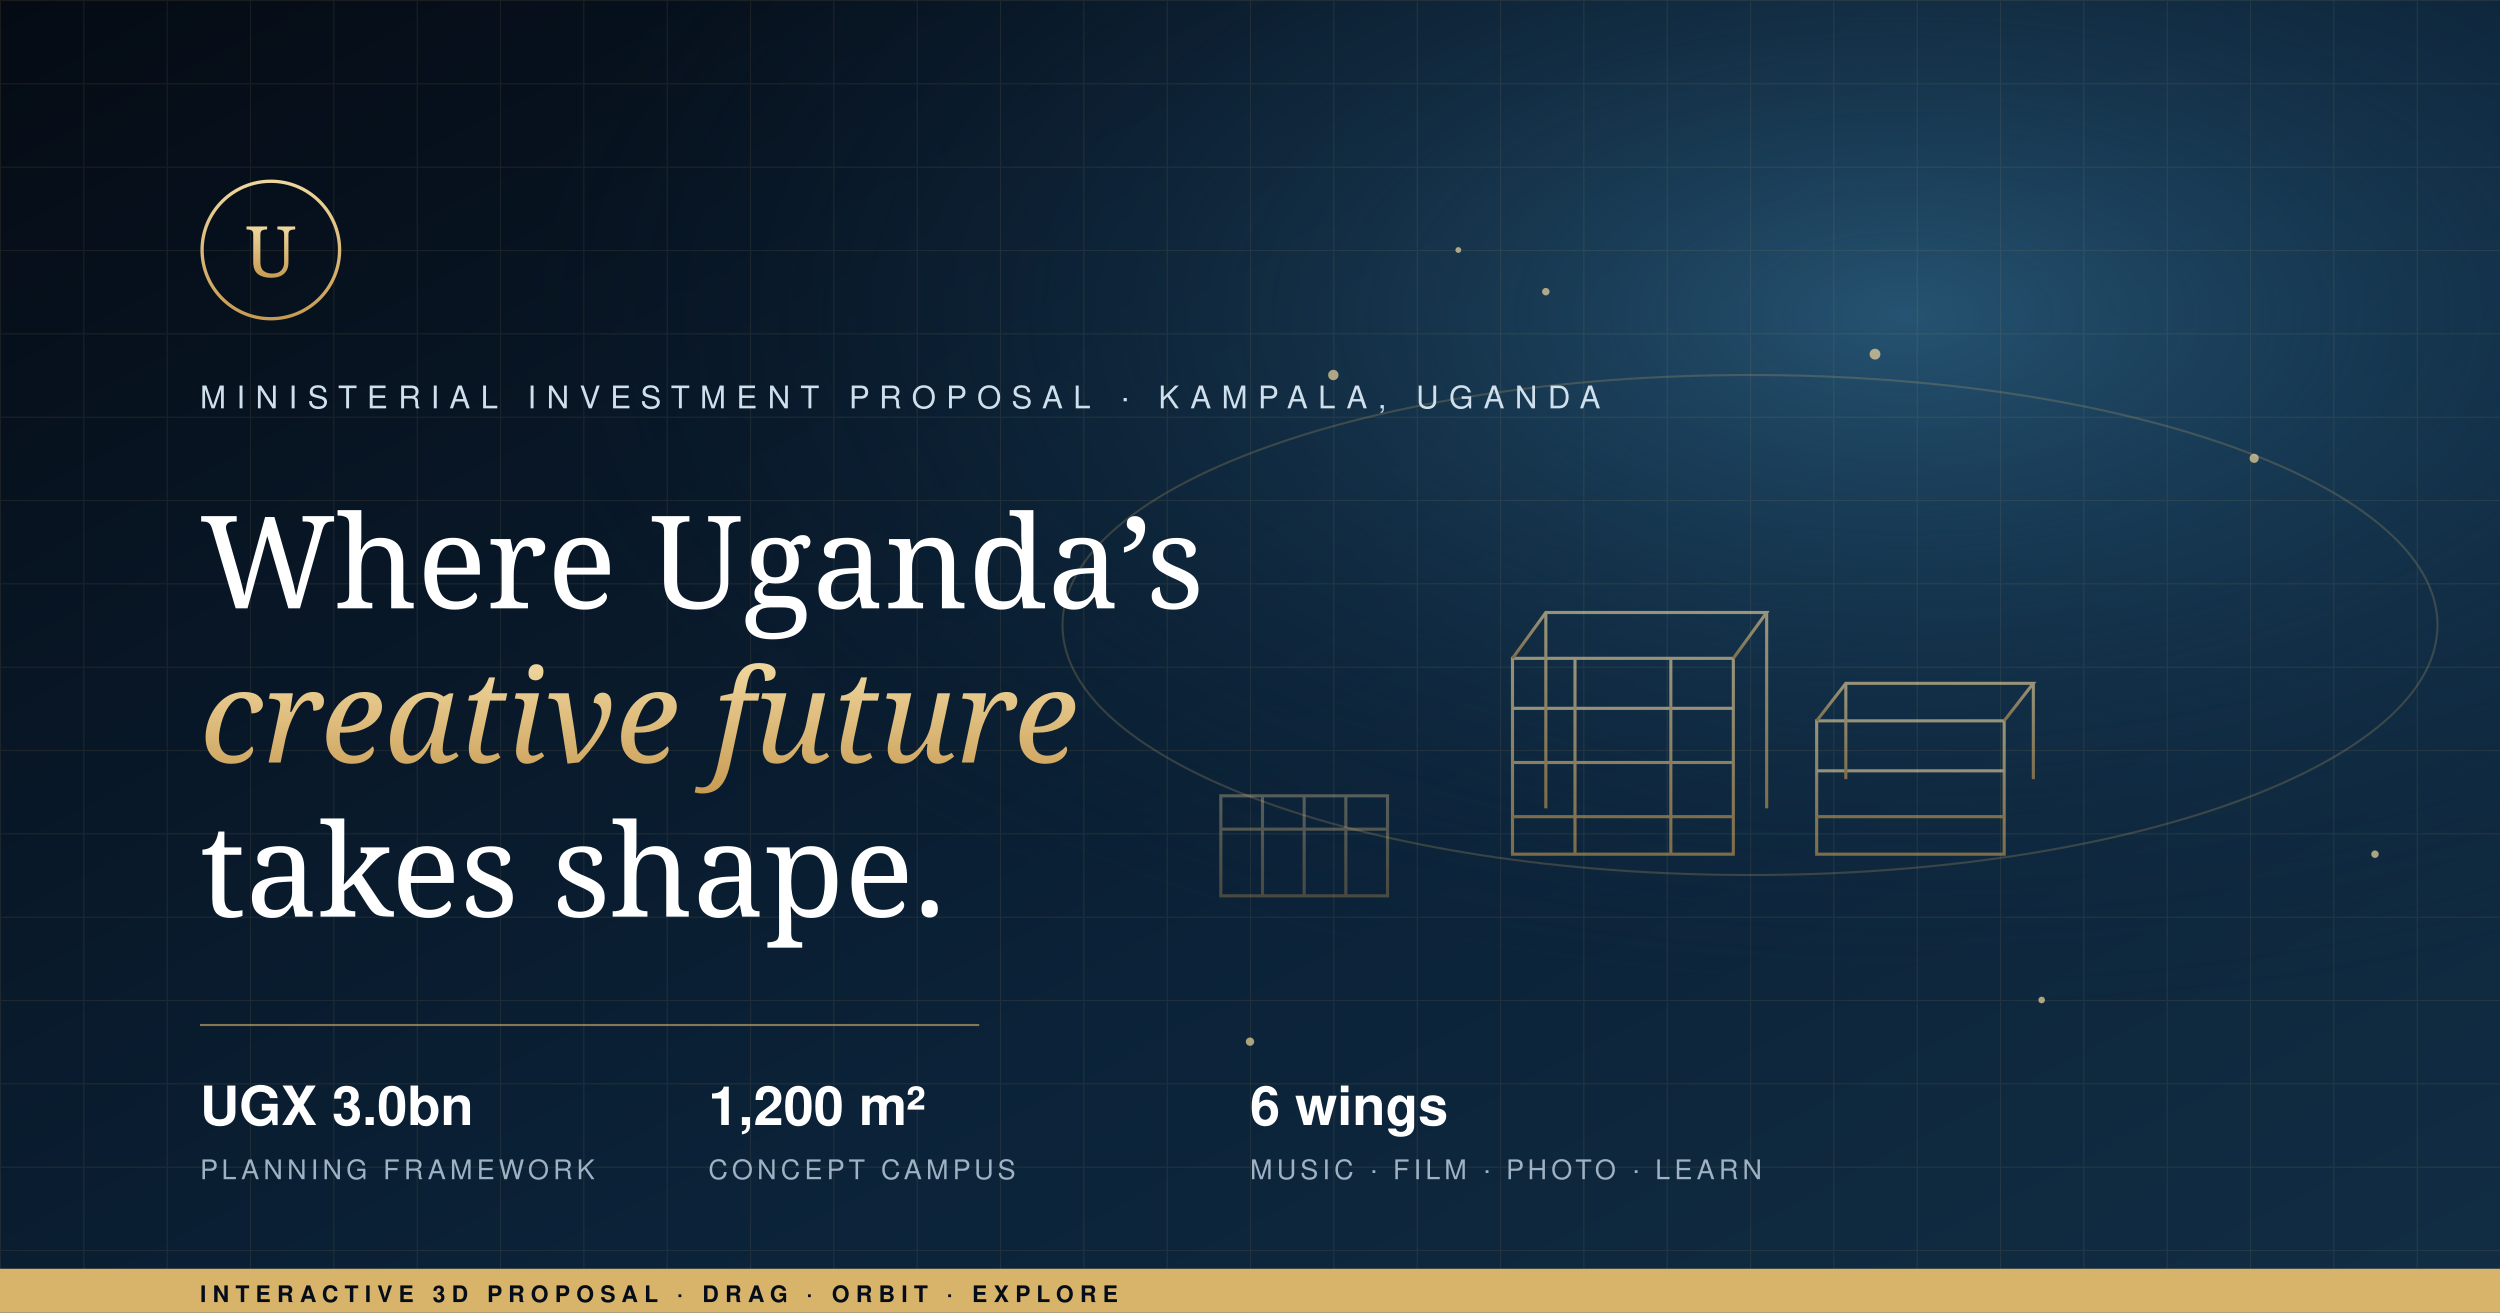
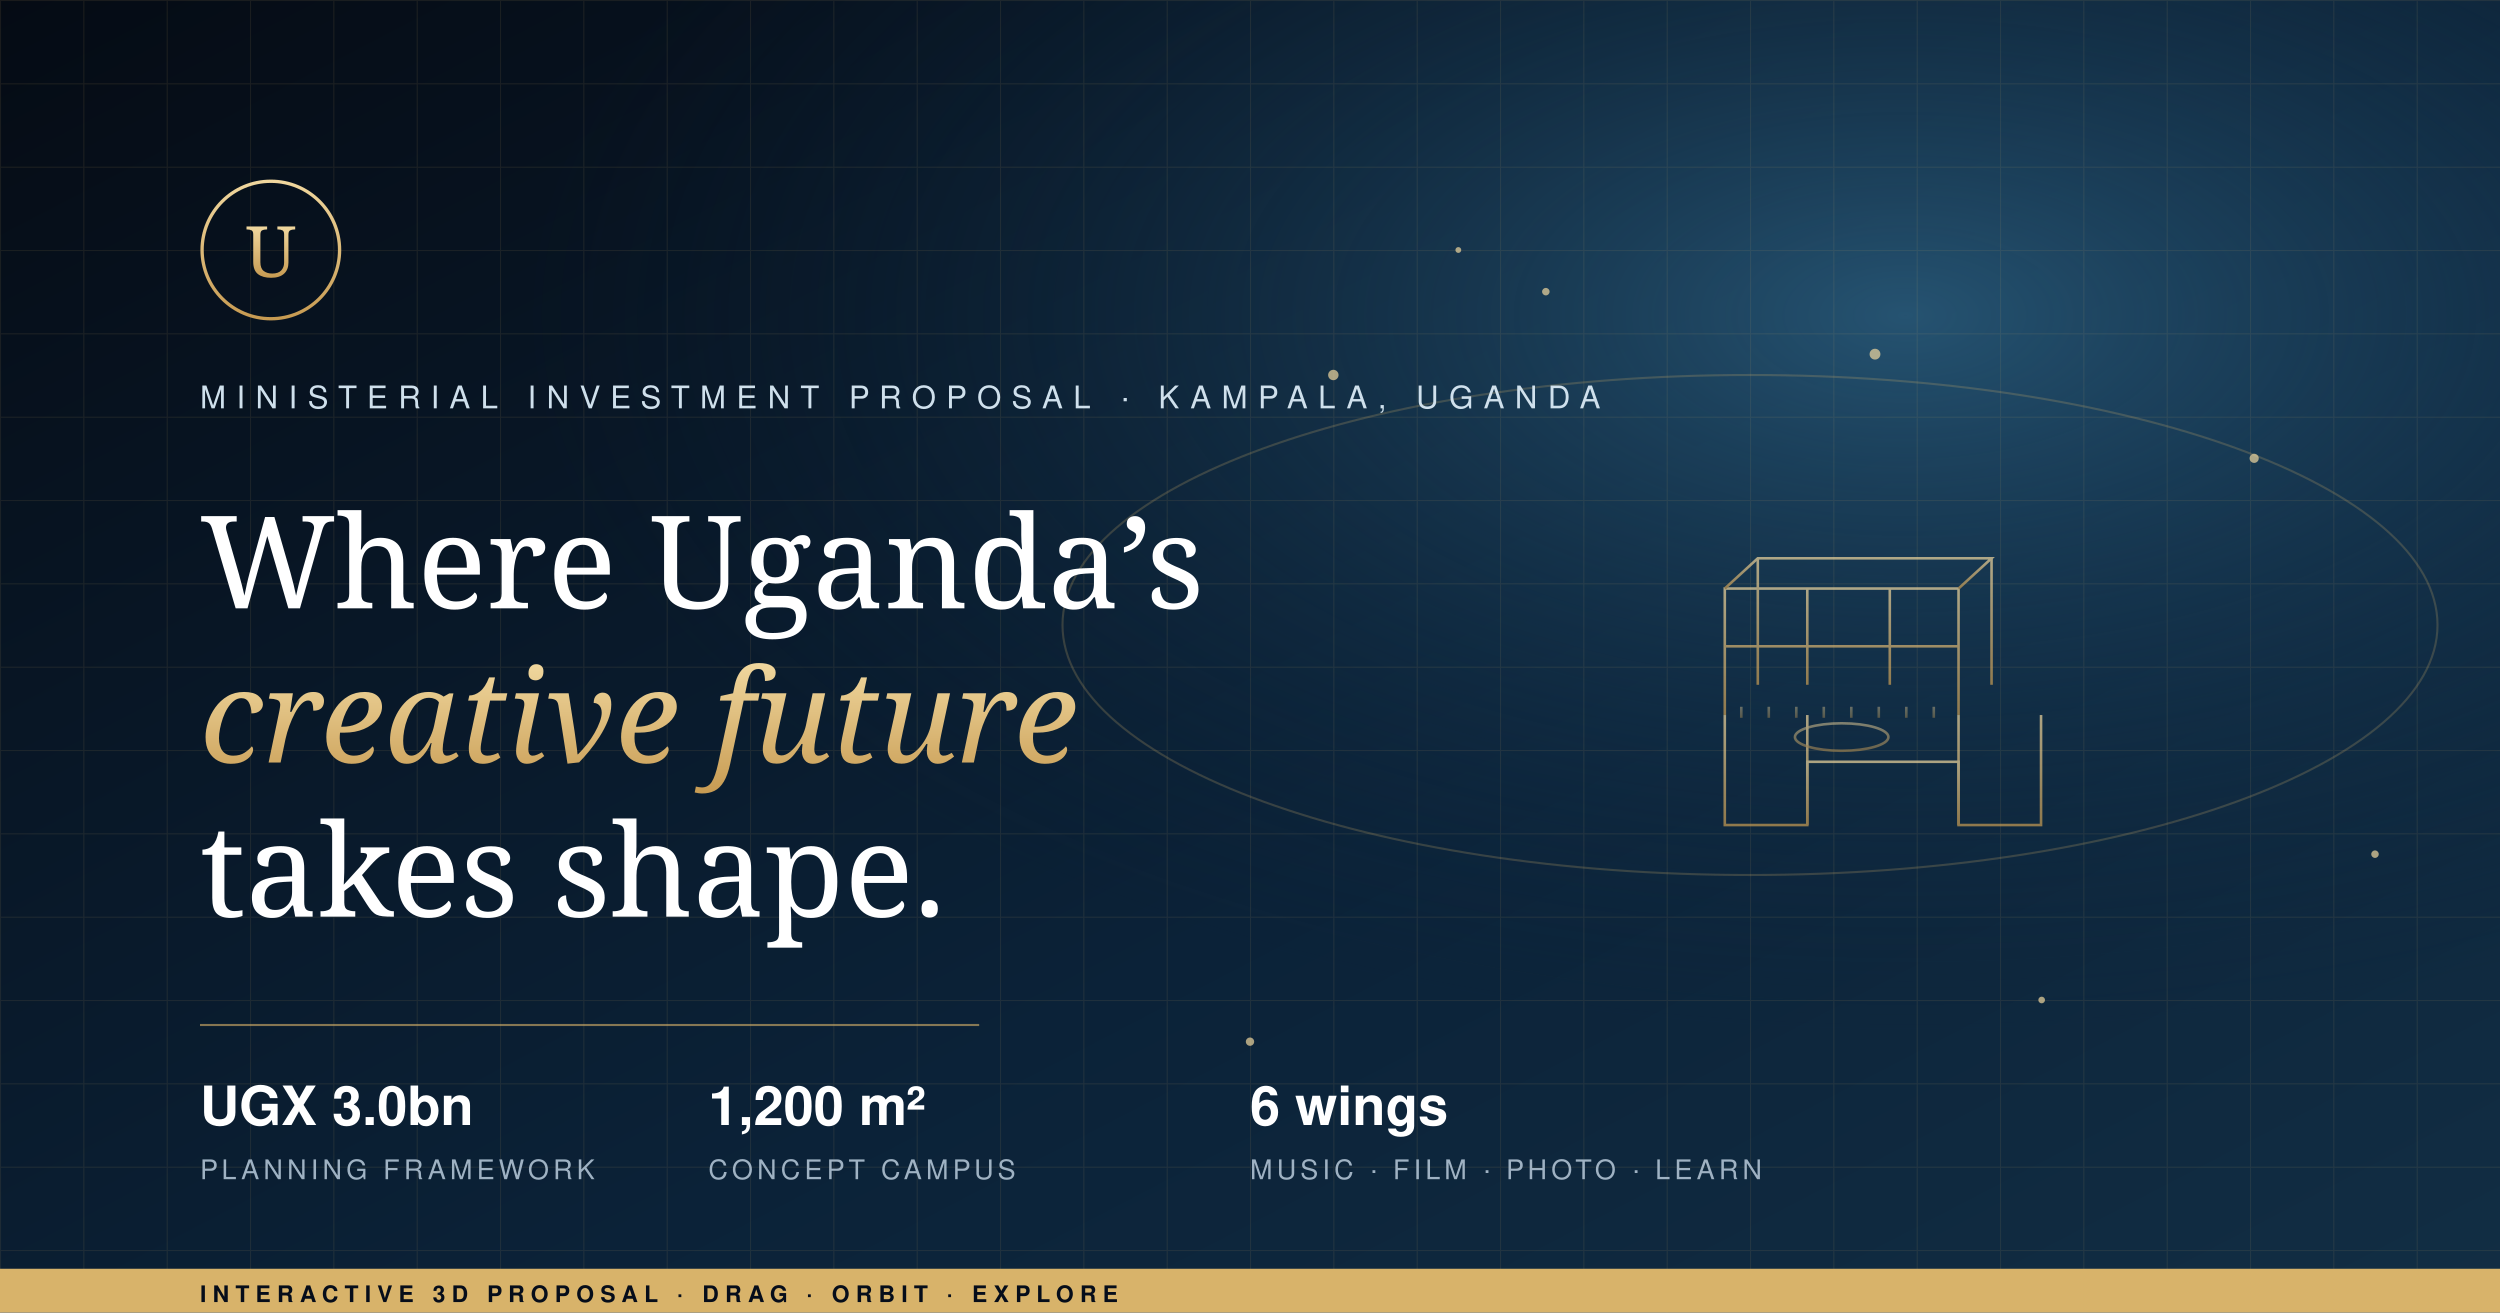
<svg xmlns="http://www.w3.org/2000/svg" width="1200" height="630" viewBox="0 0 1200 630">
  <defs>
    <linearGradient id="bg" x1="0" y1="0" x2="1" y2="1">
      <stop offset="0" stop-color="#050B14" />
      <stop offset="0.6" stop-color="#0B2238" />
      <stop offset="1" stop-color="#122E44" />
    </linearGradient>
    <radialGradient id="glow" cx="0.76" cy="0.24" r="0.55">
      <stop offset="0" stop-color="#2A5C7C" stop-opacity="0.85" />
      <stop offset="1" stop-color="#0B2238" stop-opacity="0" />
    </radialGradient>
    <linearGradient id="gold" x1="0" y1="0" x2="0" y2="1">
      <stop offset="0" stop-color="#F0D79E" />
      <stop offset="1" stop-color="#C79B52" />
    </linearGradient>
    <pattern id="grid" width="40" height="40" patternUnits="userSpaceOnUse">
      <path d="M40 0H0V40" fill="none" stroke="#D8B36A" stroke-opacity="0.10" stroke-width="1" />
    </pattern>
  </defs>
  <rect width="1200" height="630" fill="url(#bg)" />
  <rect width="1200" height="630" fill="url(#glow)" />
  <rect width="1200" height="630" fill="url(#grid)" />
-   <g transform="translate(26,10)" opacity="0.6" fill="none" stroke="url(#gold)" stroke-width="1.5">
-     <path d="M700 400 L700 306 L806 306 L806 400 Z" />
-     <path d="M700 330 L806 330 M700 356 L806 356 M700 382 L806 382" />
-     <path d="M730 306 L730 400 M776 306 L776 400" />
-     <path d="M700 306 L716 284 L822 284 L806 306" />
-     <path d="M716 284 L716 378 M822 284 L822 378" />
-     <path d="M846 400 L846 336 L936 336 L936 400 Z" />
-     <path d="M846 360 L936 360 M846 382 L936 382" />
-     <path d="M846 336 L860 318 L950 318 L936 336" />
-     <path d="M860 318 L860 364 M950 318 L950 364" />
-     <g opacity="0.55">
-       <path d="M560 420 L560 372 L640 372 L640 420 Z" />
-       <path d="M560 388 L640 388 M580 372 L580 420 M600 372 L600 420 M620 372 L620 420" />
-     </g>
+   <g transform="translate(884,332) scale(0.66) translate(-725,-333)" opacity="0.7" fill="none" stroke="url(#gold)" stroke-width="1.9">
+     <path d="M640 350 L640 258 L810 258 L810 350" />
+     <path d="M640 258 L664 236 L834 236 L810 258" />
+     <path d="M664 236 L664 328 M834 236 L834 328" />
+     <path d="M640 300 L810 300 M700 258 L700 328 M760 258 L760 328" />
+     <path d="M640 350 L640 430 L700 430 L700 350" />
+     <path d="M810 350 L810 430 L870 430 L870 350" />
+     <path d="M700 430 L700 384 L810 384 L810 430" />
+     <path d="M640 326 L640 300" />
+     <path d="M660 366 L790 366" stroke-opacity="0.5" />
+     <ellipse cx="725" cy="366" rx="34" ry="10" stroke-opacity="0.7" />
+     <path d="M652 344 L652 352 M672 344 L672 352 M692 344 L692 352 M712 344 L712 352 M732 344 L732 352 M752 344 L752 352 M772 344 L772 352 M792 344 L792 352" stroke-opacity="0.55" />
  </g>
  <ellipse cx="840" cy="300" rx="330" ry="120" fill="none" stroke="#D8B36A" stroke-opacity="0.22" stroke-width="1" />
  <g fill="#F0D79E" opacity="0.7">
    <circle cx="640" cy="180" r="2.5" />
    <circle cx="742" cy="140" r="1.8" />
    <circle cx="1082" cy="220" r="2.2" />
    <circle cx="980" cy="480" r="1.6" />
    <circle cx="600" cy="500" r="2" />
    <circle cx="1140" cy="410" r="1.8" />
    <circle cx="700" cy="120" r="1.4" />
    <circle cx="900" cy="170" r="2.6" />
  </g>
  <g transform="translate(96,86)">
    <circle cx="34" cy="34" r="33" fill="none" stroke="url(#gold)" stroke-width="1.6" />
    <text x="34" y="47" text-anchor="middle" font-family="Georgia,serif" font-size="34" fill="url(#gold)">U</text>
  </g>
  <text x="96" y="196" fill="#CFE0EC" font-family="Helvetica,Arial,sans-serif" font-size="15" letter-spacing="5">MINISTERIAL INVESTMENT PROPOSAL · KAMPALA, UGANDA</text>
  <text x="96" y="292" fill="#FFFFFF" font-family="Georgia,serif" font-size="62">Where Uganda’s</text>
  <text x="96" y="366" fill="url(#gold)" font-family="Georgia,serif" font-size="62" font-style="italic">creative future</text>
  <text x="96" y="440" fill="#FFFFFF" font-family="Georgia,serif" font-size="62">takes shape.</text>
  <line x1="96" y1="492" x2="470" y2="492" stroke="#D8B36A" stroke-opacity="0.6" />
  <g font-family="Helvetica,Arial,sans-serif">
    <text x="96" y="540" fill="#FFFFFF" font-size="26" font-weight="bold">UGX 3.0bn</text>
    <text x="96" y="566" fill="#9FB2C3" font-size="13" letter-spacing="2">PLANNING FRAMEWORK</text>
    <text x="340" y="540" fill="#FFFFFF" font-size="26" font-weight="bold">1,200 m²</text>
    <text x="340" y="566" fill="#9FB2C3" font-size="13" letter-spacing="2">CONCEPT CAMPUS</text>
    <text x="600" y="540" fill="#FFFFFF" font-size="26" font-weight="bold">6 wings</text>
    <text x="600" y="566" fill="#9FB2C3" font-size="13" letter-spacing="2">MUSIC · FILM · PHOTO · LEARN</text>
  </g>
  <rect x="0" y="609" width="1200" height="21" fill="#D8B36A" />
  <text x="96" y="625" fill="#060D1A" font-family="Helvetica,Arial,sans-serif" font-size="11" font-weight="bold" letter-spacing="3">INTERACTIVE 3D PROPOSAL · DRAG · ORBIT · EXPLORE</text>
</svg>
